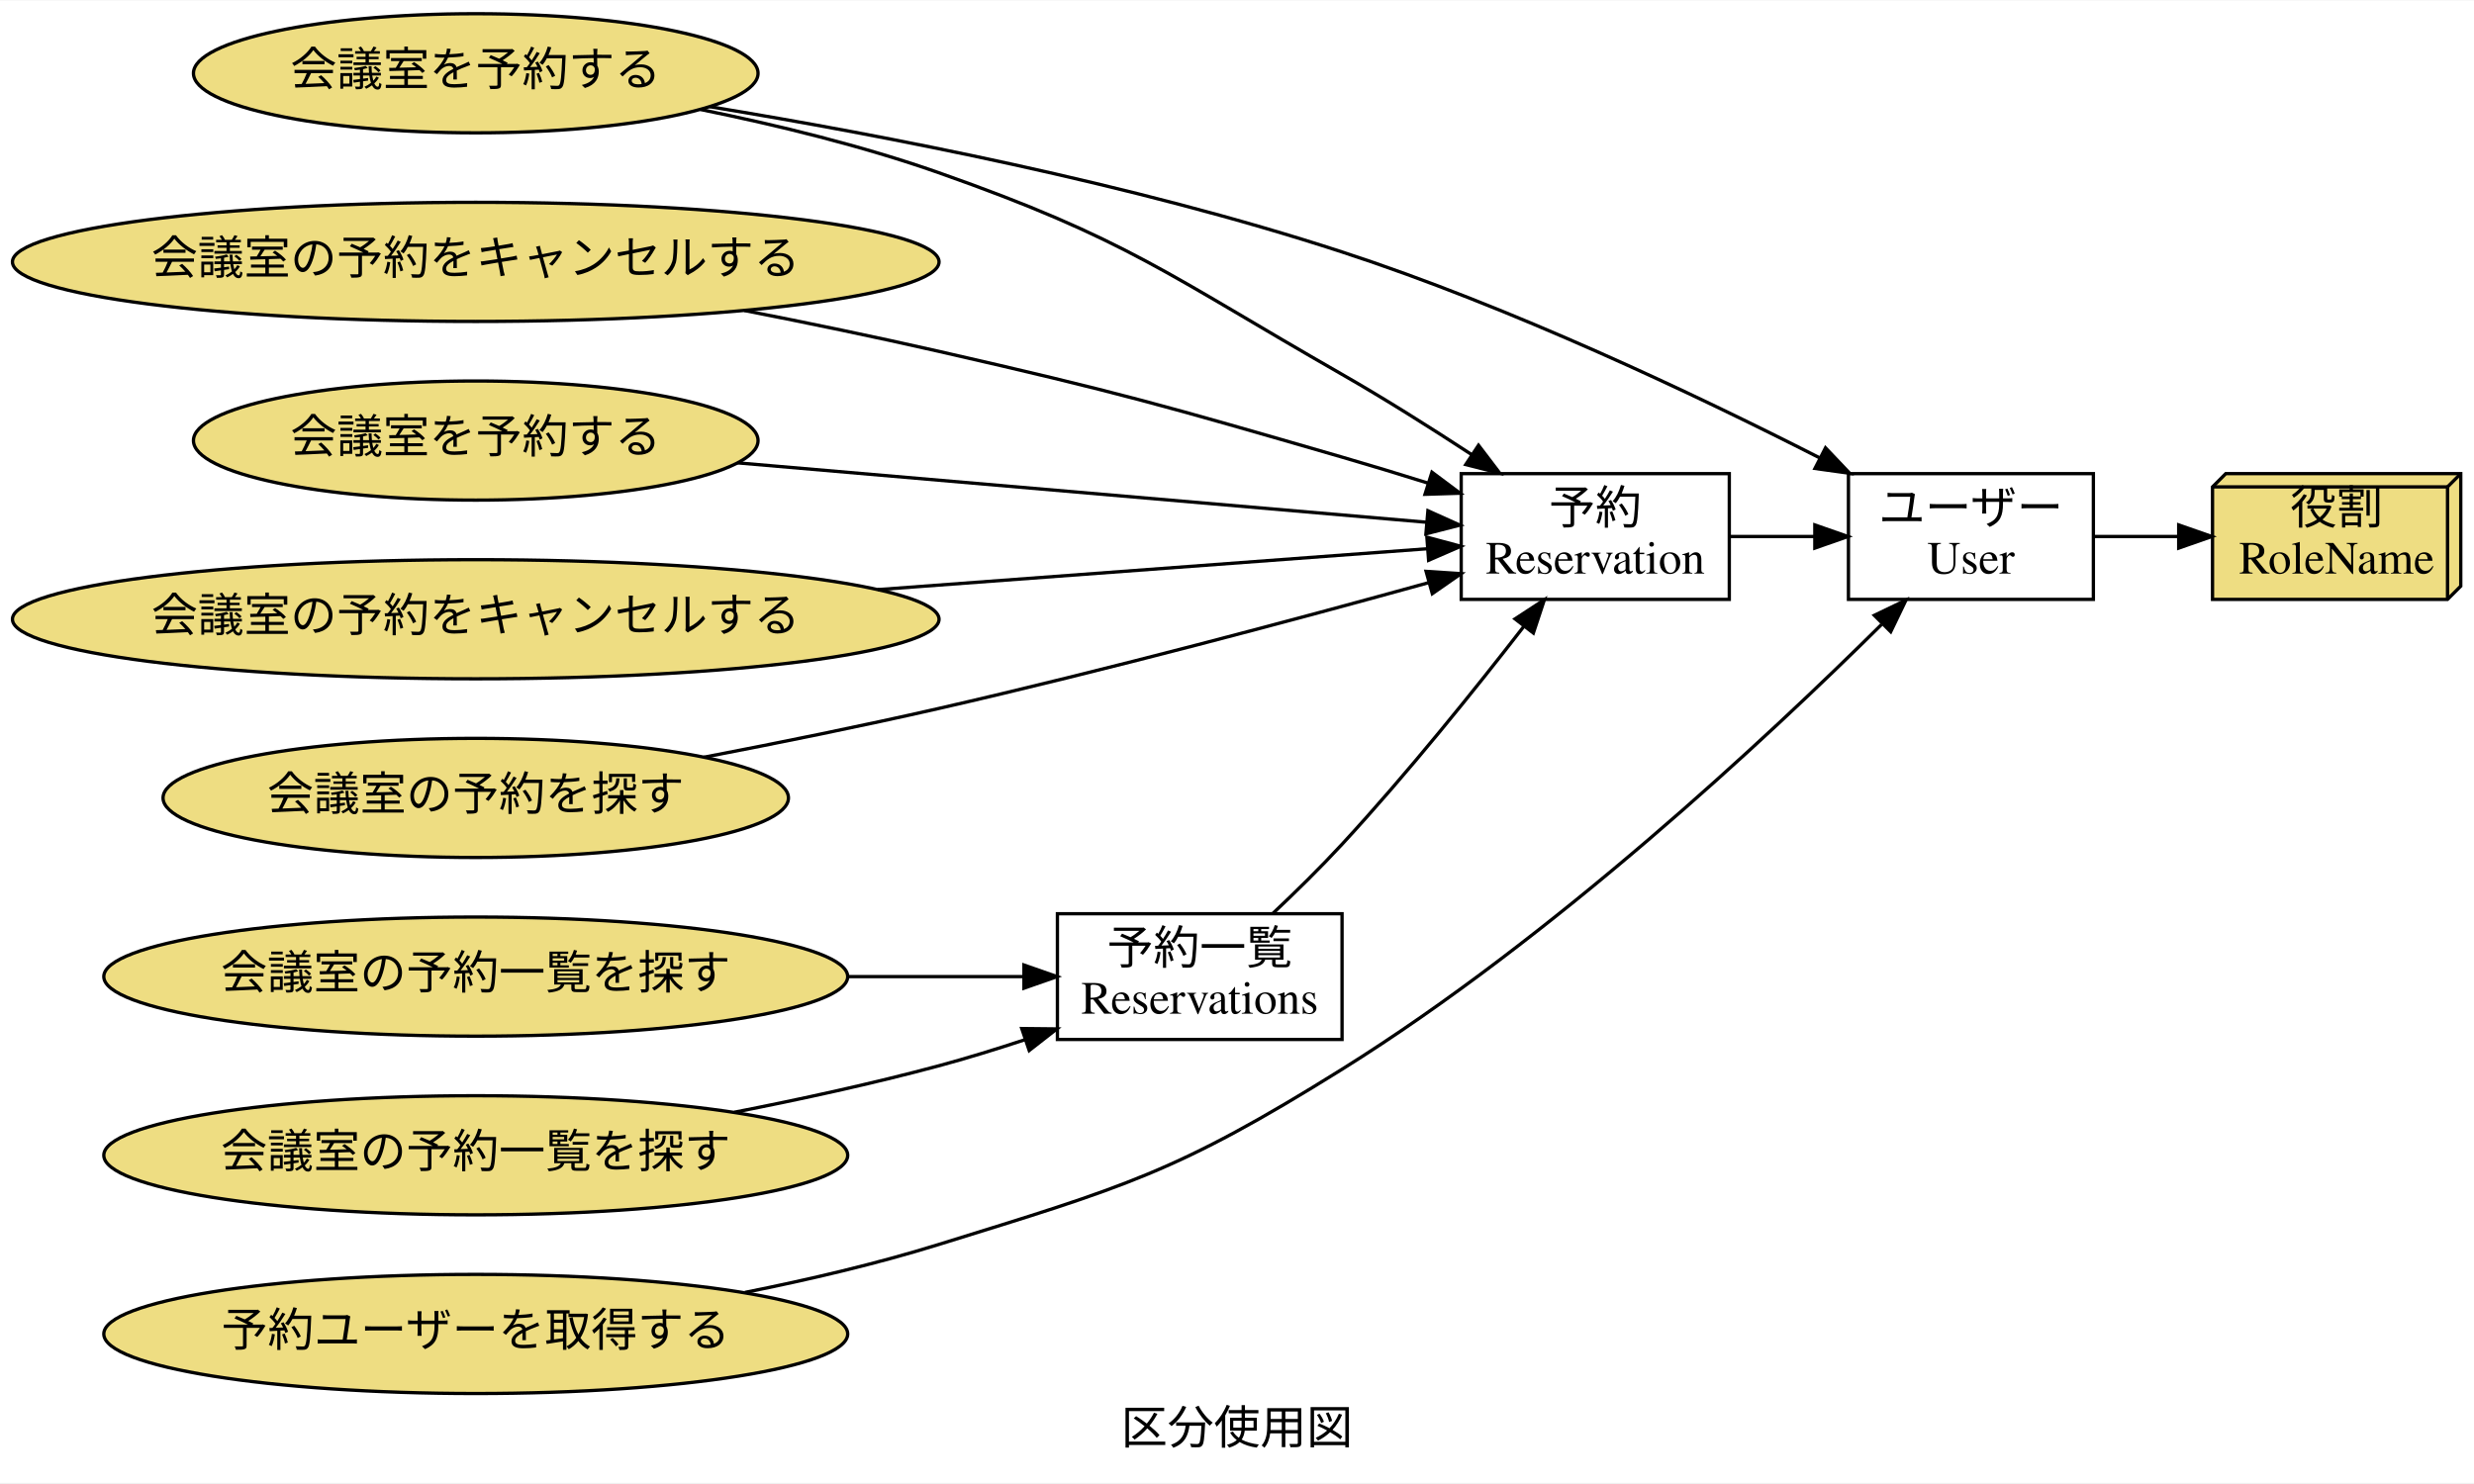
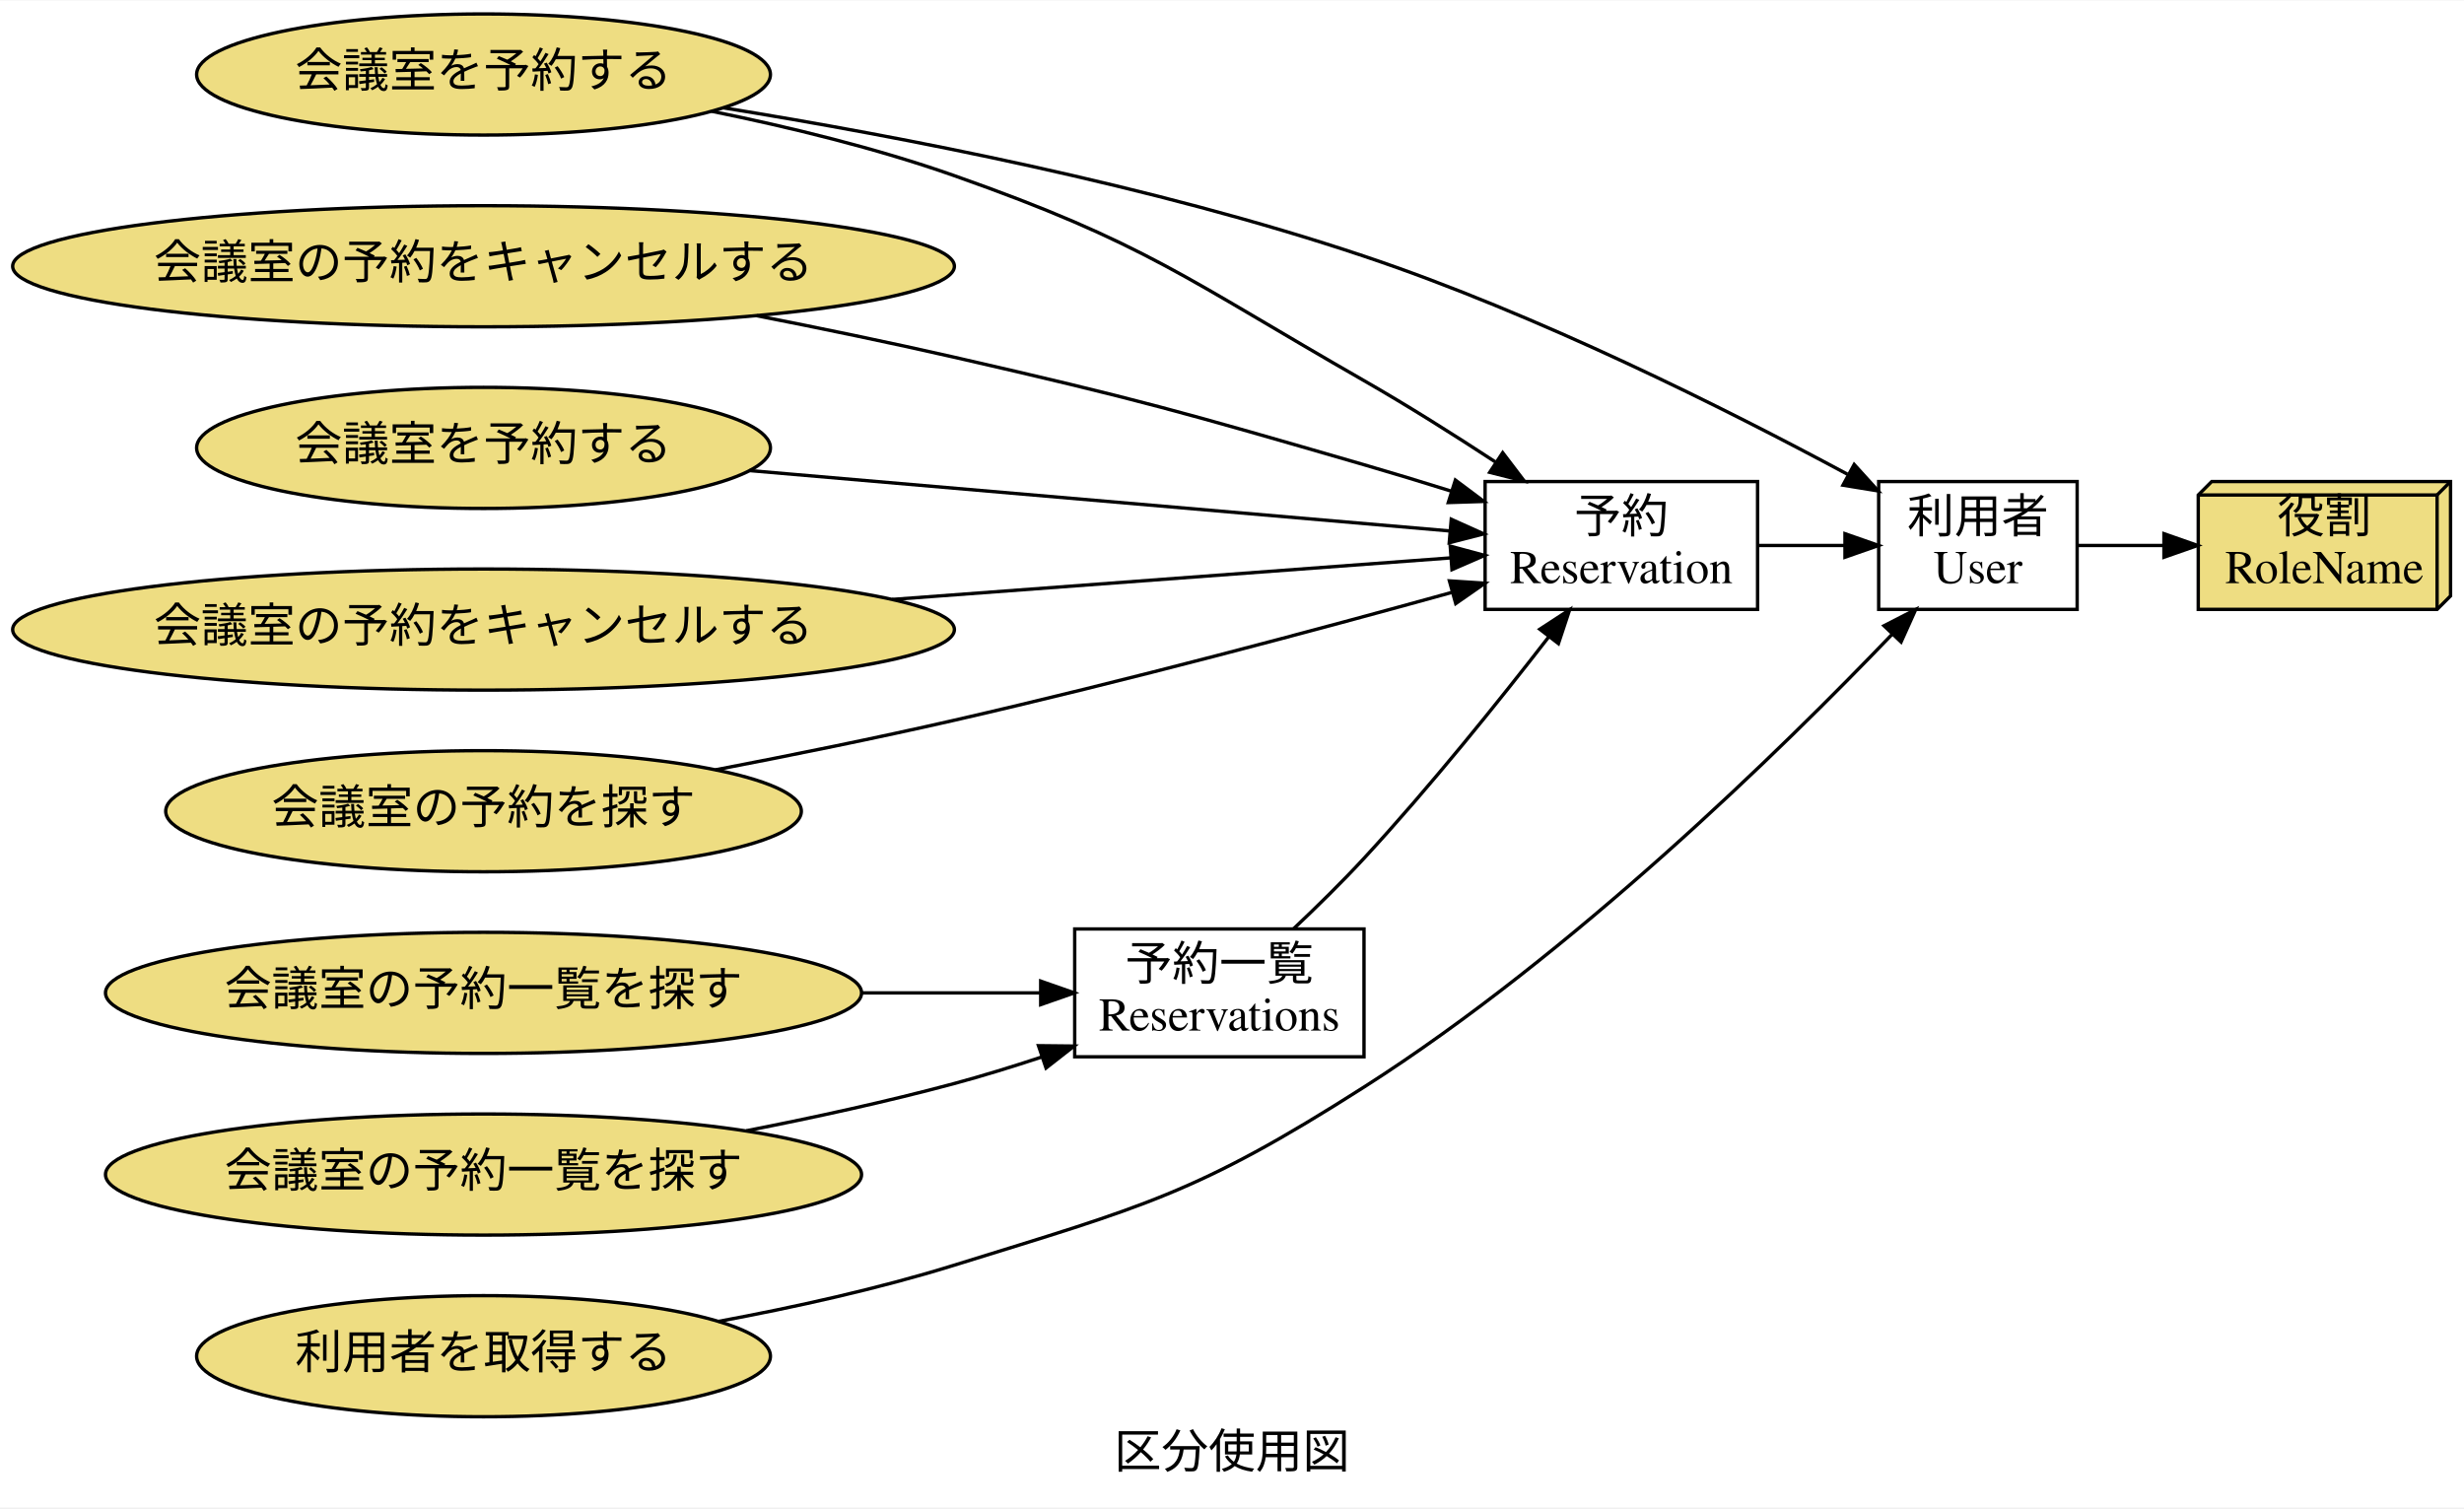
- <svg xmlns="http://www.w3.org/2000/svg" xmlns:xlink="http://www.w3.org/1999/xlink" width="747px" height="448px" viewBox="0.00 0.00 747.48 448.00">
+ <svg xmlns="http://www.w3.org/2000/svg" xmlns:xlink="http://www.w3.org/1999/xlink" width="732px" height="448px" viewBox="0.00 0.00 732.48 448.00">
  <g id="graph0" class="graph" transform="scale(1.0 1.0) rotate(0) translate(4 444)">
-     <polygon fill="white" stroke="transparent" points="-4,4 -4,-444 743.48,-444 743.48,4 -4,4" />
-     <text text-anchor="middle" x="369.74" y="-7.8" font-family="Times,serif" font-size="14.00">区分使用図</text>
+     <polygon fill="white" stroke="transparent" points="-4,4 -4,-444 728.48,-444 728.48,4 -4,4" />
+     <text text-anchor="middle" x="362.24" y="-7.8" font-family="Times,serif" font-size="14.00">区分使用図</text>
    <g id="node1" class="node">
-       <polygon fill="#eedd82" stroke="black" points="739.48,-301 668.48,-301 664.48,-297 664.48,-263 735.48,-263 739.48,-267 739.48,-301" />
-       <polyline fill="none" stroke="black" points="735.48,-297 664.48,-297 " />
-       <polyline fill="none" stroke="black" points="735.48,-297 735.48,-263 " />
-       <polyline fill="none" stroke="black" points="735.48,-297 739.48,-301 " />
-       <text text-anchor="middle" x="701.98" y="-285.8" font-family="Times,serif" font-size="14.00">役割</text>
-       <text text-anchor="middle" x="701.98" y="-270.8" font-family="Times,serif" font-size="14.00">RoleName</text>
+       <polygon fill="#eedd82" stroke="black" points="724.48,-301 653.48,-301 649.48,-297 649.48,-263 720.48,-263 724.48,-267 724.48,-301" />
+       <polyline fill="none" stroke="black" points="720.48,-297 649.48,-297 " />
+       <polyline fill="none" stroke="black" points="720.48,-297 720.48,-263 " />
+       <polyline fill="none" stroke="black" points="720.48,-297 724.48,-301 " />
+       <text text-anchor="middle" x="686.98" y="-285.8" font-family="Times,serif" font-size="14.00">役割</text>
+       <text text-anchor="middle" x="686.98" y="-270.8" font-family="Times,serif" font-size="14.00">RoleName</text>
    </g>
    <g id="node2" class="node">
      <g id="a_node2">
        <a xlink:href="https://github.com/system-sekkei/library/tree/master/src/main/java/mrs/application/coordinator/reservation/ReservationCoordinator.java" xlink:title="ReservationCoordinator.reserveMeetingRoom(ReservedTime, ReservableRoom, ReservationUserDetails)">
          <ellipse fill="#eedd82" stroke="black" cx="139.74" cy="-422" rx="85.29" ry="18" />
          <text text-anchor="middle" x="139.74" y="-418.3" font-family="Times,serif" font-size="14.00">
                        会議室を予約する
                    </text>
        </a>
      </g>
    </g>
    <g id="node10" class="node">
      <polygon fill="white" stroke="black" points="518.48,-301 437.48,-301 437.48,-263 518.48,-263 518.48,-301" />
      <text text-anchor="middle" x="477.98" y="-285.8" font-family="Times,serif" font-size="14.00">予約</text>
      <text text-anchor="middle" x="477.98" y="-270.8" font-family="Times,serif" font-size="14.00">Reservation
            </text>
    </g>
    <g id="edge4" class="edge">
      <path fill="none" stroke="black" d="M207.66,-411.05C230.76,-406.35 256.58,-400.06 279.48,-392 336.66,-371.88 348.86,-361.1 401.48,-331 414.46,-323.57 428.3,-314.84 440.53,-306.83" />
      <polygon fill="black" stroke="black" points="442.71,-309.58 449.12,-301.15 438.85,-303.74 442.71,-309.58" />
    </g>
    <g id="node12" class="node">
-       <polygon fill="white" stroke="black" points="628.48,-301 554.48,-301 554.48,-263 628.48,-263 628.48,-301" />
-       <text text-anchor="middle" x="591.48" y="-285.8" font-family="Times,serif" font-size="14.00">ユーザー</text>
-       <text text-anchor="middle" x="591.48" y="-270.8" font-family="Times,serif" font-size="14.00">User</text>
+       <polygon fill="white" stroke="black" points="613.48,-301 554.48,-301 554.48,-263 613.48,-263 613.48,-301" />
+       <text text-anchor="middle" x="583.98" y="-285.8" font-family="Times,serif" font-size="14.00">利用者</text>
+       <text text-anchor="middle" x="583.98" y="-270.8" font-family="Times,serif" font-size="14.00">User</text>
    </g>
    <g id="edge5" class="edge">
-       <path fill="none" stroke="black" d="M210.45,-411.9C263.61,-403.17 338.2,-388.66 401.48,-368 452.5,-351.34 508.1,-324.97 545.69,-305.82" />
-       <polygon fill="black" stroke="black" points="547.55,-308.8 554.85,-301.12 544.36,-302.57 547.55,-308.8" />
+       <path fill="none" stroke="black" d="M211.1,-412.09C264.27,-403.49 338.58,-389.08 401.48,-368 453.07,-350.71 509.21,-322.54 545.18,-303.18" />
+       <polygon fill="black" stroke="black" points="547.2,-306.07 554.32,-298.22 543.86,-299.92 547.2,-306.07" />
    </g>
    <g id="node3" class="node">
      <g id="a_node3">
        <a xlink:href="https://github.com/system-sekkei/library/tree/master/src/main/java/mrs/application/coordinator/reservation/ReservationCoordinator.java" xlink:title="ReservationCoordinator.cancelReservedMeetingRoom(ReservationId)">
          <ellipse fill="#eedd82" stroke="black" cx="139.74" cy="-365" rx="139.98" ry="18" />
          <text text-anchor="middle" x="139.74" y="-361.3" font-family="Times,serif" font-size="14.00">
                        会議室の予約をキャンセルする
                    </text>
        </a>
      </g>
    </g>
    <g id="edge6" class="edge">
      <path fill="none" stroke="black" d="M220.89,-350.31C240.13,-346.54 260.58,-342.31 279.48,-338 334.13,-325.53 347.64,-321.61 401.48,-306 409.92,-303.55 418.86,-300.83 427.51,-298.12" />
      <polygon fill="black" stroke="black" points="428.64,-301.44 437.13,-295.09 426.54,-294.76 428.64,-301.44" />
    </g>
    <g id="node4" class="node">
      <g id="a_node4">
        <a xlink:href="https://github.com/system-sekkei/library/tree/master/src/main/java/mrs/application/coordinator/reservation/ReservationCoordinator.java" xlink:title="ReservationCoordinator.searchReservations(ReservableRoomId)">
          <ellipse fill="#eedd82" stroke="black" cx="139.74" cy="-149" rx="112.38" ry="18" />
          <text text-anchor="middle" x="139.74" y="-145.3" font-family="Times,serif" font-size="14.00">
                        会議室の予約一覧を探す
                    </text>
        </a>
      </g>
    </g>
    <g id="node11" class="node">
      <polygon fill="white" stroke="black" points="401.48,-168 315.48,-168 315.48,-130 401.48,-130 401.48,-168" />
      <text text-anchor="middle" x="358.48" y="-152.8" font-family="Times,serif" font-size="14.00">予約一覧</text>
      <text text-anchor="middle" x="358.48" y="-137.8" font-family="Times,serif" font-size="14.00">Reservations
            </text>
    </g>
    <g id="edge7" class="edge">
      <path fill="none" stroke="black" d="M252.28,-149C270.74,-149 289.08,-149 305.16,-149" />
      <polygon fill="black" stroke="black" points="305.37,-152.5 315.37,-149 305.37,-145.5 305.37,-152.5" />
    </g>
    <g id="node5" class="node">
      <g id="a_node5">
        <a xlink:href="https://github.com/system-sekkei/library/tree/master/src/main/java/mrs/application/service/reservation/ReservationService.java" xlink:title="ReservationService.reserve(Reservation)">
          <ellipse fill="#eedd82" stroke="black" cx="139.74" cy="-311" rx="85.29" ry="18" />
          <text text-anchor="middle" x="139.74" y="-307.3" font-family="Times,serif" font-size="14.00">
                        会議室を予約する
                    </text>
        </a>
      </g>
    </g>
    <g id="edge8" class="edge">
      <path fill="none" stroke="black" d="M218.72,-304.27C282.88,-298.74 371.89,-291.06 426.89,-286.32" />
      <polygon fill="black" stroke="black" points="427.42,-289.79 437.08,-285.44 426.82,-282.81 427.42,-289.79" />
    </g>
    <g id="node6" class="node">
      <g id="a_node6">
        <a xlink:href="https://github.com/system-sekkei/library/tree/master/src/main/java/mrs/application/service/reservation/ReservationService.java" xlink:title="ReservationService.cancel(Reservation)">
          <ellipse fill="#eedd82" stroke="black" cx="139.74" cy="-257" rx="139.98" ry="18" />
          <text text-anchor="middle" x="139.74" y="-253.3" font-family="Times,serif" font-size="14.00">
                        会議室の予約をキャンセルする
                    </text>
        </a>
      </g>
    </g>
    <g id="edge9" class="edge">
      <path fill="none" stroke="black" d="M261.18,-265.95C318.4,-270.21 383.65,-275.06 427.28,-278.31" />
      <polygon fill="black" stroke="black" points="427.11,-281.8 437.34,-279.05 427.63,-274.82 427.11,-281.8" />
    </g>
    <g id="node7" class="node">
      <g id="a_node7">
        <a xlink:href="https://github.com/system-sekkei/library/tree/master/src/main/java/mrs/application/service/reservation/ReservationService.java" xlink:title="ReservationService.findOne(ReservationId)">
          <ellipse fill="#eedd82" stroke="black" cx="139.74" cy="-203" rx="94.48" ry="18" />
          <text text-anchor="middle" x="139.74" y="-199.3" font-family="Times,serif" font-size="14.00">
                        会議室の予約を探す
                    </text>
        </a>
      </g>
    </g>
    <g id="edge10" class="edge">
      <path fill="none" stroke="black" d="M208.67,-215.3C231.26,-219.64 256.51,-224.75 279.48,-230 330.3,-241.62 387.89,-257.05 427.72,-268.08" />
      <polygon fill="black" stroke="black" points="426.87,-271.47 437.44,-270.78 428.75,-264.73 426.87,-271.47" />
    </g>
    <g id="node8" class="node">
      <g id="a_node8">
        <a xlink:href="https://github.com/system-sekkei/library/tree/master/src/main/java/mrs/application/service/reservation/ReservationService.java" xlink:title="ReservationService.findReservations(ReservableRoomId)">
          <ellipse fill="#eedd82" stroke="black" cx="139.74" cy="-95" rx="112.38" ry="18" />
          <text text-anchor="middle" x="139.74" y="-91.3" font-family="Times,serif" font-size="14.00">
                        会議室の予約一覧を探す
                    </text>
        </a>
      </g>
    </g>
    <g id="edge11" class="edge">
      <path fill="none" stroke="black" d="M217.87,-108.01C238.05,-111.96 259.69,-116.68 279.48,-122 288.02,-124.3 296.98,-127.06 305.66,-129.93" />
      <polygon fill="black" stroke="black" points="304.71,-133.3 315.31,-133.19 306.96,-126.67 304.71,-133.3" />
    </g>
    <g id="node9" class="node">
      <g id="a_node9">
        <a xlink:href="https://github.com/system-sekkei/library/tree/master/src/main/java/mrs/application/service/user/ReservationUserDetailsService.java" xlink:title="ReservationUserDetailsService.loadUserByUsername(String)">
-           <ellipse fill="#eedd82" stroke="black" cx="139.74" cy="-41" rx="112.38" ry="18" />
+           <ellipse fill="#eedd82" stroke="black" cx="139.74" cy="-41" rx="85.29" ry="18" />
          <text text-anchor="middle" x="139.74" y="-37.3" font-family="Times,serif" font-size="14.00">
-                         予約ユーザーを取得する
+                         利用者を取得する
                    </text>
        </a>
      </g>
    </g>
    <g id="edge12" class="edge">
-       <path fill="none" stroke="black" d="M221.08,-53.56C240.41,-57.42 260.84,-62.22 279.48,-68 335.93,-85.53 351.32,-89.71 401.48,-121 465.23,-160.77 529.79,-221.02 564.5,-255.43" />
-       <polygon fill="black" stroke="black" points="562.3,-258.18 571.85,-262.77 567.25,-253.23 562.3,-258.18" />
+       <path fill="none" stroke="black" d="M209.57,-51.34C232.11,-55.53 257.09,-61.05 279.48,-68 335.93,-85.53 351.63,-89.21 401.48,-121 463.55,-160.59 525.46,-221.17 558.5,-255.62" />
+       <polygon fill="black" stroke="black" points="556.06,-258.13 565.49,-262.97 561.14,-253.31 556.06,-258.13" />
    </g>
    <g id="edge3" class="edge">
-       <path fill="none" stroke="black" d="M518.6,-282C526.88,-282 535.67,-282 544.17,-282" />
-       <polygon fill="black" stroke="black" points="544.32,-285.5 554.32,-282 544.32,-278.5 544.32,-285.5" />
+       <path fill="none" stroke="black" d="M518.59,-282C526.99,-282 535.84,-282 544.2,-282" />
+       <polygon fill="black" stroke="black" points="544.46,-285.5 554.46,-282 544.46,-278.5 544.46,-285.5" />
    </g>
    <g id="edge2" class="edge">
      <path fill="none" stroke="black" d="M380.5,-168.02C387.37,-174.5 394.92,-181.9 401.48,-189 421.14,-210.29 441.78,-235.96 456.49,-254.94" />
      <polygon fill="black" stroke="black" points="453.74,-257.1 462.61,-262.89 459.28,-252.83 453.74,-257.1" />
    </g>
    <g id="edge1" class="edge">
-       <path fill="none" stroke="black" d="M628.6,-282C636.76,-282 645.52,-282 654.05,-282" />
-       <polygon fill="black" stroke="black" points="654.26,-285.5 664.26,-282 654.26,-278.5 654.26,-285.5" />
+       <path fill="none" stroke="black" d="M613.65,-282C621.61,-282 630.47,-282 639.19,-282" />
+       <polygon fill="black" stroke="black" points="639.28,-285.5 649.28,-282 639.28,-278.5 639.28,-285.5" />
    </g>
  </g>
</svg>
